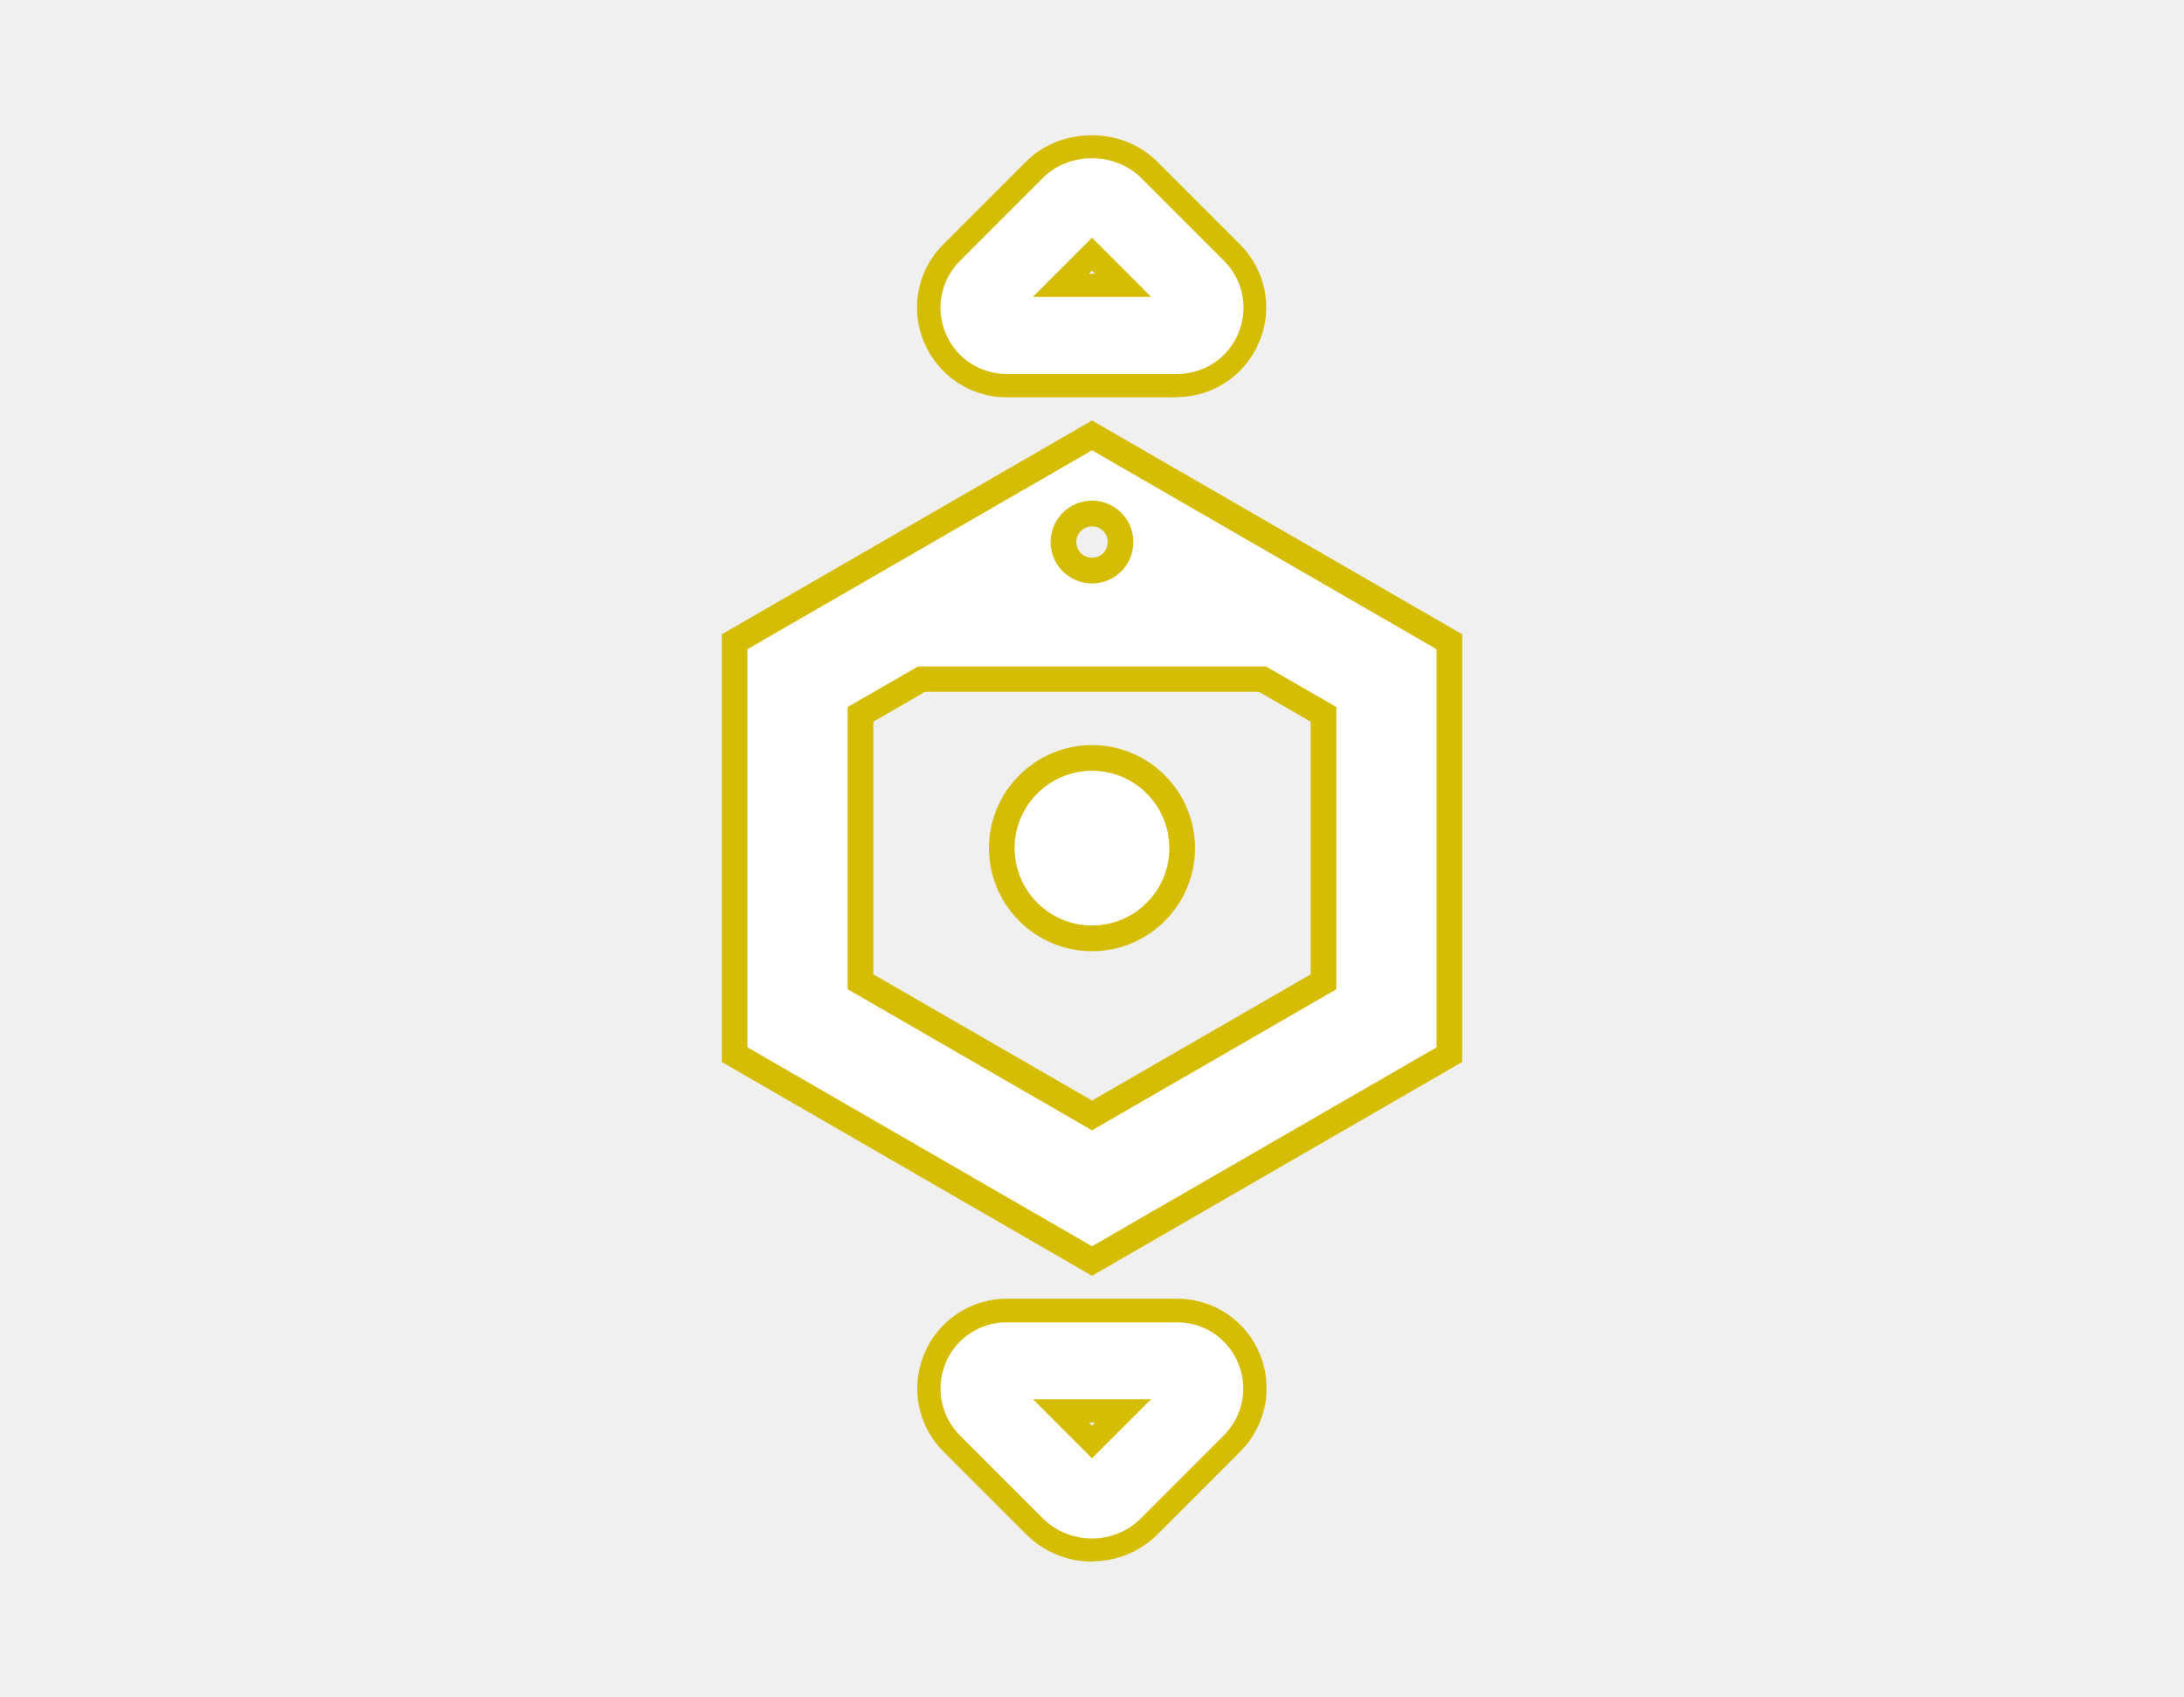
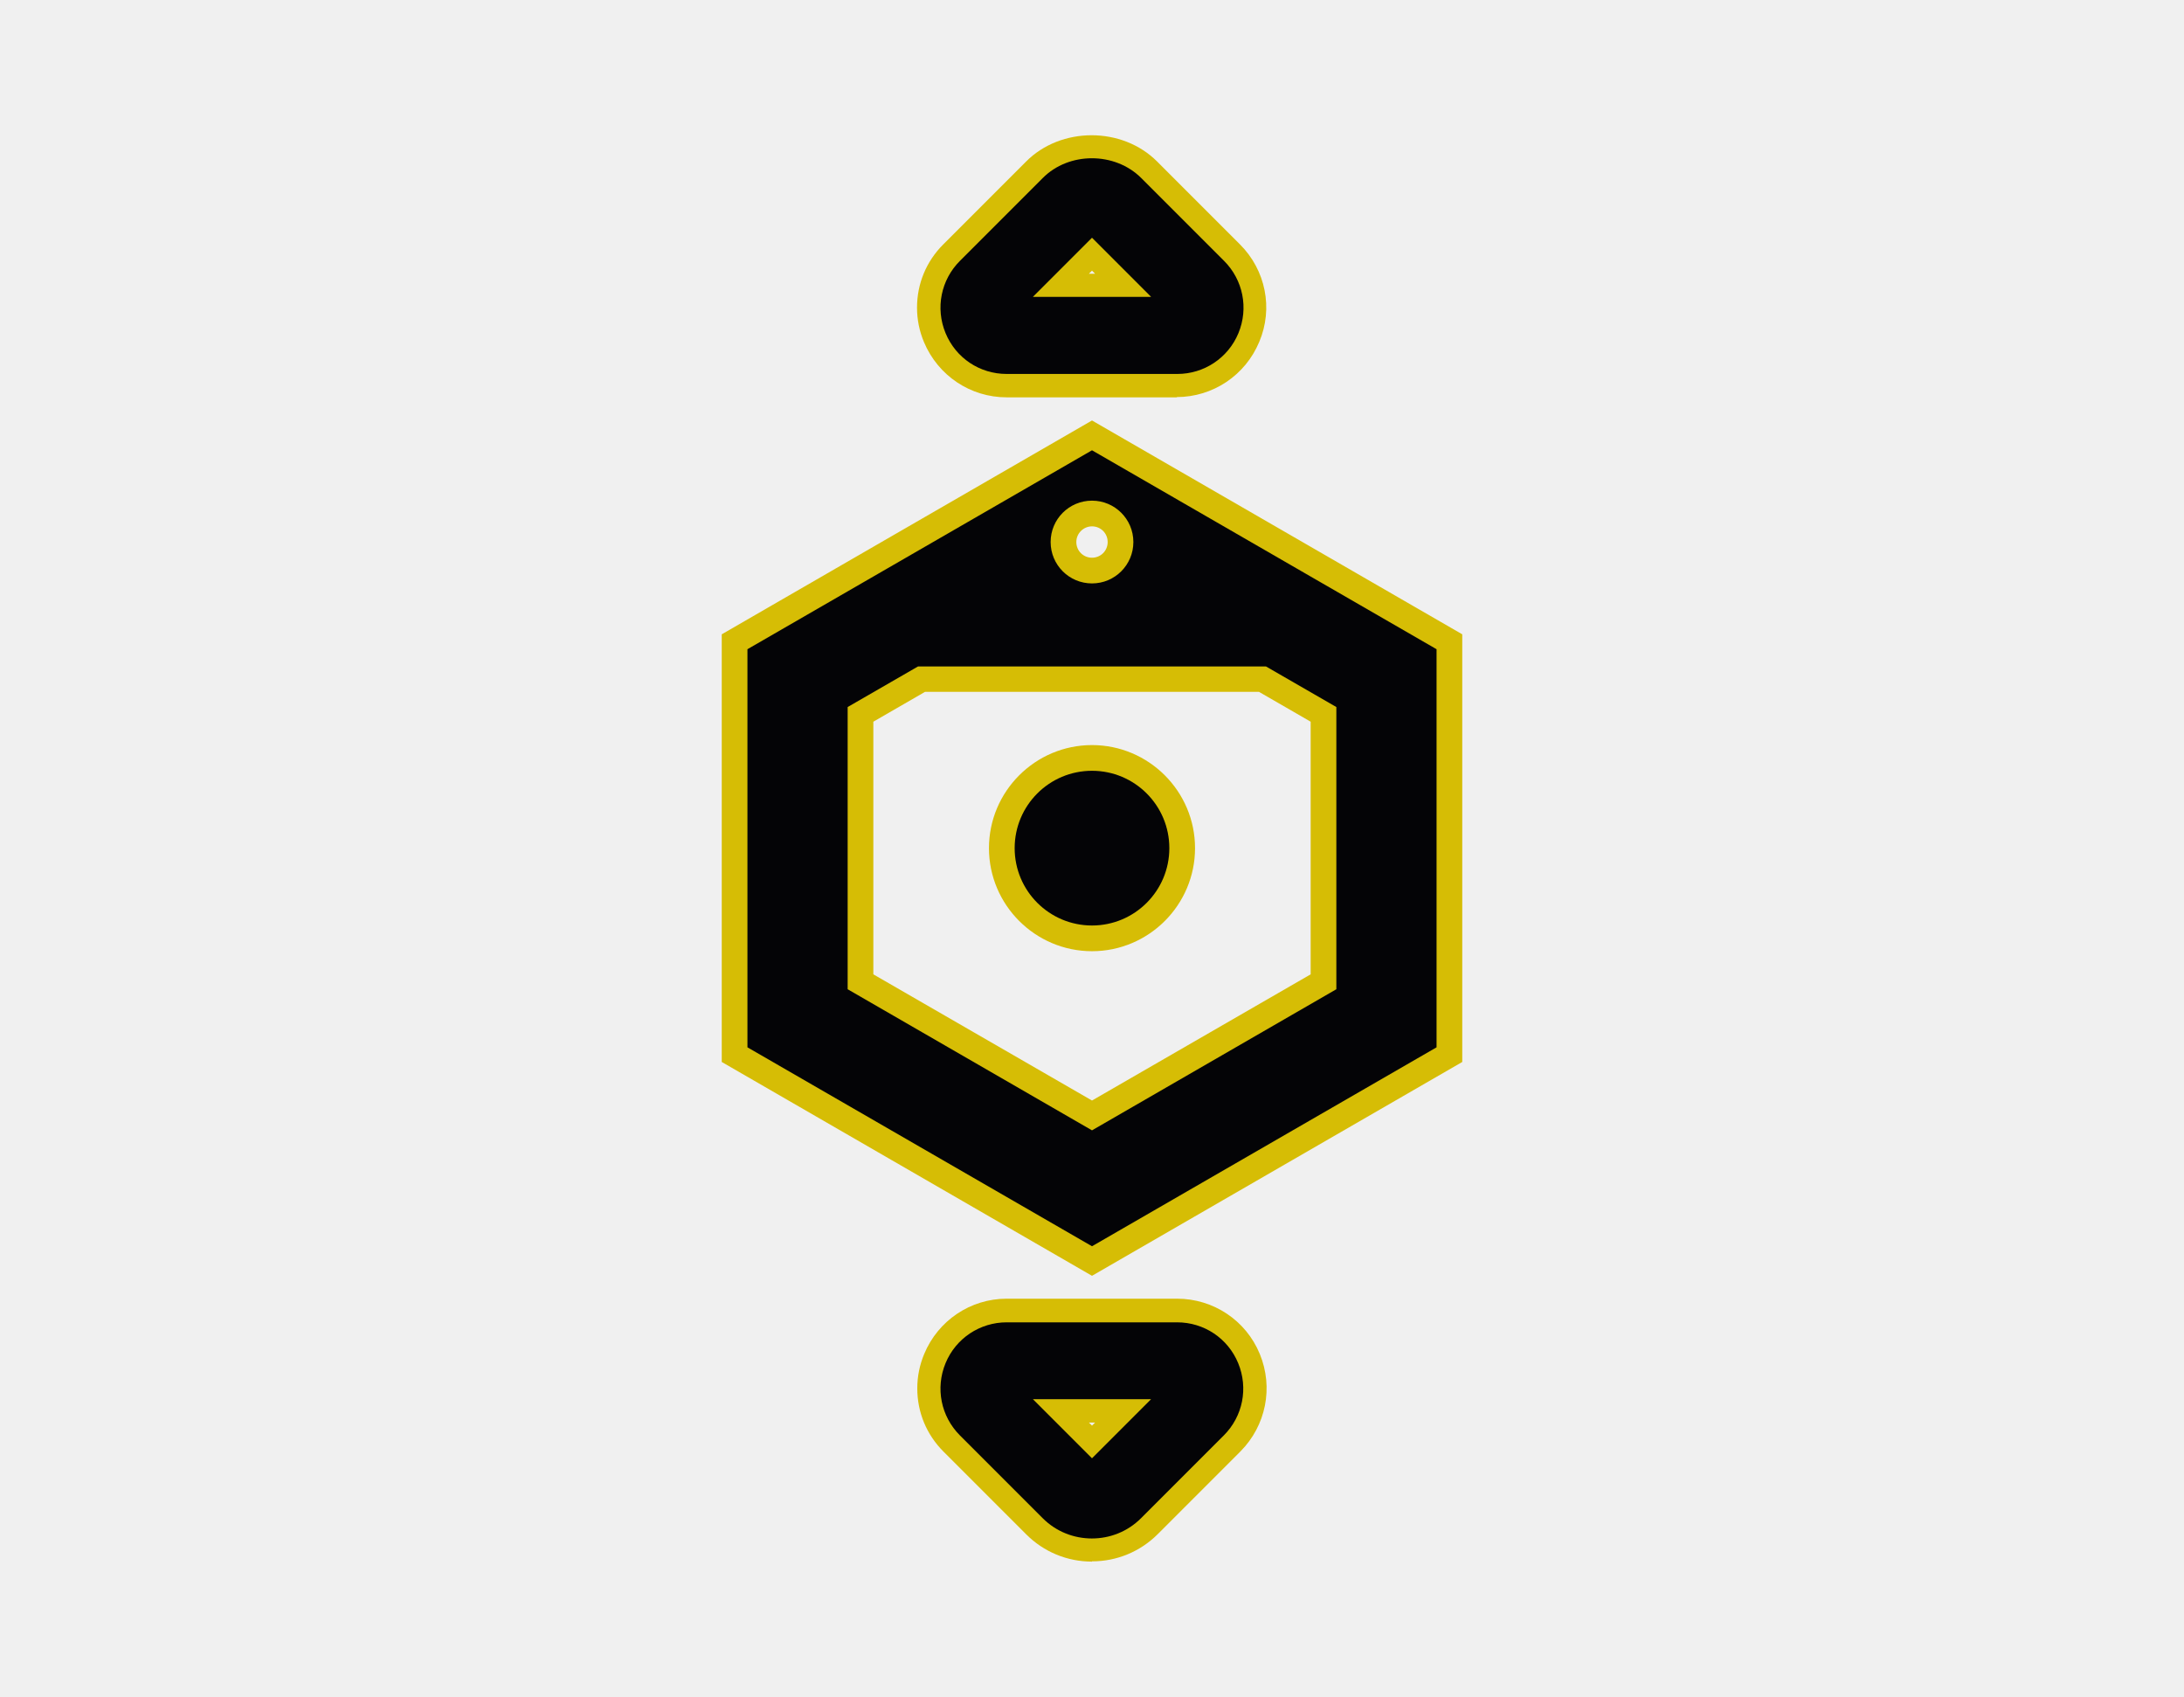
<svg xmlns="http://www.w3.org/2000/svg" id="Assess" viewBox="0 0 85 66" width="85" height="66">
  <defs>
    <style>
      .cls-1 {
        fill: #d6bd05;
      }

      .cls-1, .cls-2 {
        stroke-width: 0px;
      }

      .cls-2 {
-         fill: #fff;
+         fill: #040406;
      }
    </style>
  </defs>
  <g>
    <g>
      <path class="cls-1" d="M45.81,15.46h-6.63c-1.41,0-2.67-.84-3.22-2.15-.18-.43-.27-.88-.27-1.34,0-.93.36-1.8,1.02-2.46l3.22-3.22c1.36-1.37,3.75-1.37,5.11,0l3.22,3.22c1,1,1.3,2.49.75,3.79-.54,1.3-1.8,2.15-3.22,2.15ZM37.87,12.65c.25.49.76.8,1.32.8h6.63c.56,0,1.06-.31,1.32-.8h-9.26ZM42.5,7.7l4.72,4.72c.17-.53.03-1.1-.36-1.5l-3.22-3.22c-.61-.61-1.67-.61-2.28,0l-3.22,3.22c-.28.28-.44.65-.44,1.04,0,.15.02.31.07.45l4.72-4.72ZM46.03,11.31h0s0,0,0,0ZM42.38,10.65h.24l-.12-.12-.12.12Z" />
      <path class="cls-2" d="M45.81,14.55h-6.63c-1.05,0-1.98-.62-2.38-1.59-.4-.97-.18-2.07.56-2.81l3.22-3.22c1.02-1.03,2.81-1.03,3.84,0l3.22,3.22c.74.74.96,1.84.56,2.81-.4.97-1.34,1.59-2.38,1.59ZM40.2,11.55h4.6l-2.3-2.3-2.3,2.3Z" />
    </g>
    <g>
      <path class="cls-1" d="M42.5,60.76c-.97,0-1.88-.38-2.56-1.06l-3.22-3.22c-.66-.66-1.02-1.53-1.02-2.46,0-.46.09-.91.27-1.34.54-1.3,1.8-2.15,3.21-2.15h6.63c1.41,0,2.68.84,3.22,2.15.54,1.31.24,2.79-.75,3.79l-3.22,3.22c-.68.68-1.59,1.06-2.56,1.06ZM37.78,53.57c-.05.15-.07.3-.07.45,0,.39.15.76.44,1.04l3.22,3.22c.61.61,1.67.61,2.29,0l3.22-3.22c.4-.4.53-.97.36-1.5l-4.72,4.72-4.72-4.72ZM42.38,55.35l.12.12.12-.12h-.25ZM37.87,53.35h9.26c-.25-.49-.76-.8-1.32-.8h-6.63c-.56,0-1.06.31-1.32.8Z" />
      <path class="cls-2" d="M42.5,59.86c-.7,0-1.39-.26-1.92-.79l-3.22-3.22c-.74-.74-.96-1.84-.56-2.81.4-.97,1.34-1.59,2.38-1.59h6.63c1.05,0,1.98.62,2.38,1.59.4.97.18,2.07-.56,2.81l-3.22,3.22c-.53.53-1.22.79-1.92.79ZM40.2,54.44l2.3,2.3,2.3-2.3h-4.6Z" />
    </g>
  </g>
  <g>
    <path class="cls-1" d="M42.5,49.64l-14.41-8.32v-16.64l14.41-8.32,14.41,8.32v16.64l-14.41,8.32ZM30.09,40.17l12.41,7.16,12.41-7.16v-14.33l-10.02-5.78c.14.32.21.67.21,1.03,0,1.44-1.17,2.61-2.61,2.61s-2.61-1.17-2.61-2.61c0-.37.08-.72.21-1.03l-10.02,5.78v14.33ZM42.5,20.48c-.33,0-.61.27-.61.61s.27.61.61.61.61-.27.61-.61-.27-.61-.61-.61ZM42.5,45.13l-10.51-6.07v-12.13l3.47-2h14.07l3.47,2v12.13l-10.51,6.07ZM33.99,37.91l8.51,4.91,8.51-4.91v-9.83l-2.01-1.16h-13l-2.01,1.16v9.83Z" />
    <path class="cls-2" d="M42.5,17.52l-13.41,7.74v15.49l13.41,7.74,13.41-7.74v-15.49l-13.41-7.74ZM42.5,19.48c.89,0,1.61.72,1.61,1.61s-.72,1.61-1.61,1.61-1.61-.72-1.61-1.61.72-1.61,1.61-1.61ZM52.01,38.49l-9.51,5.49-9.51-5.49v-10.98l2.74-1.58h13.54l2.74,1.58v10.98Z" />
    <g>
      <path class="cls-1" d="M42.5,37.01c-2.21,0-4.01-1.8-4.01-4.01s1.8-4.01,4.01-4.01,4.01,1.8,4.01,4.01-1.8,4.01-4.01,4.01ZM42.5,30.99c-1.11,0-2.01.9-2.01,2.01s.9,2.01,2.01,2.01,2.01-.9,2.01-2.01-.9-2.01-2.01-2.01Z" />
      <circle class="cls-2" cx="42.5" cy="33" r="3.01" />
    </g>
  </g>
</svg>
